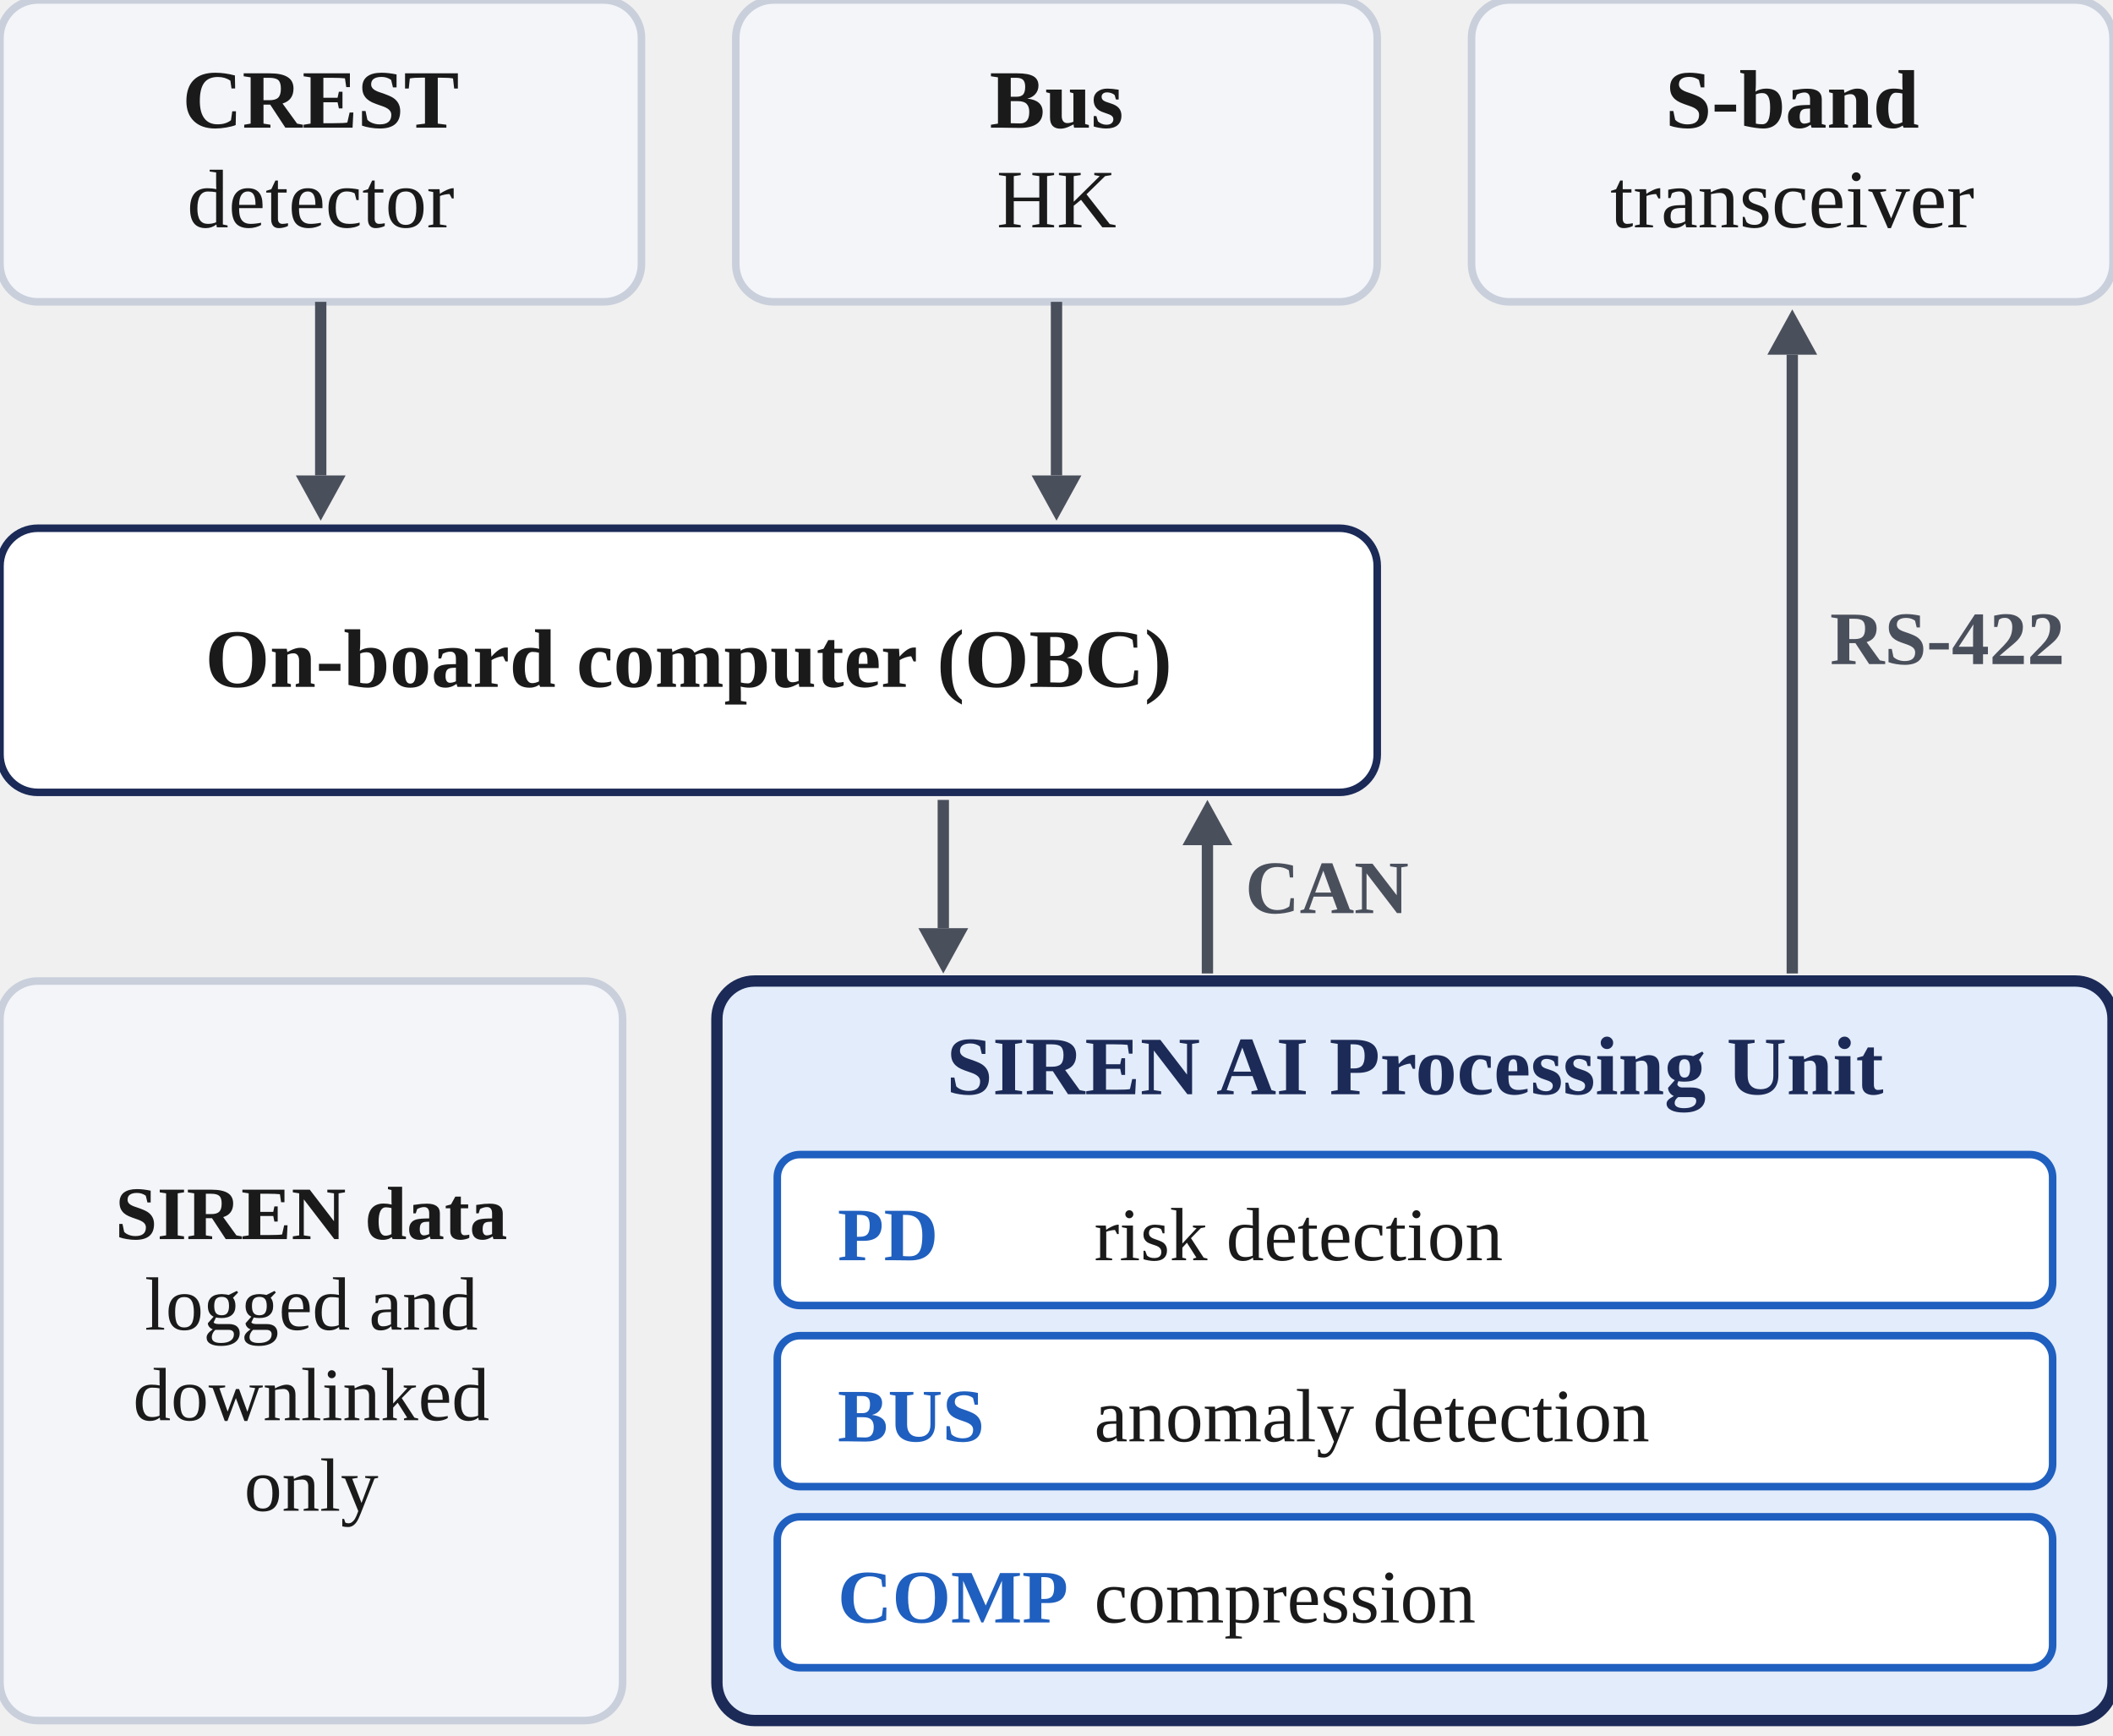
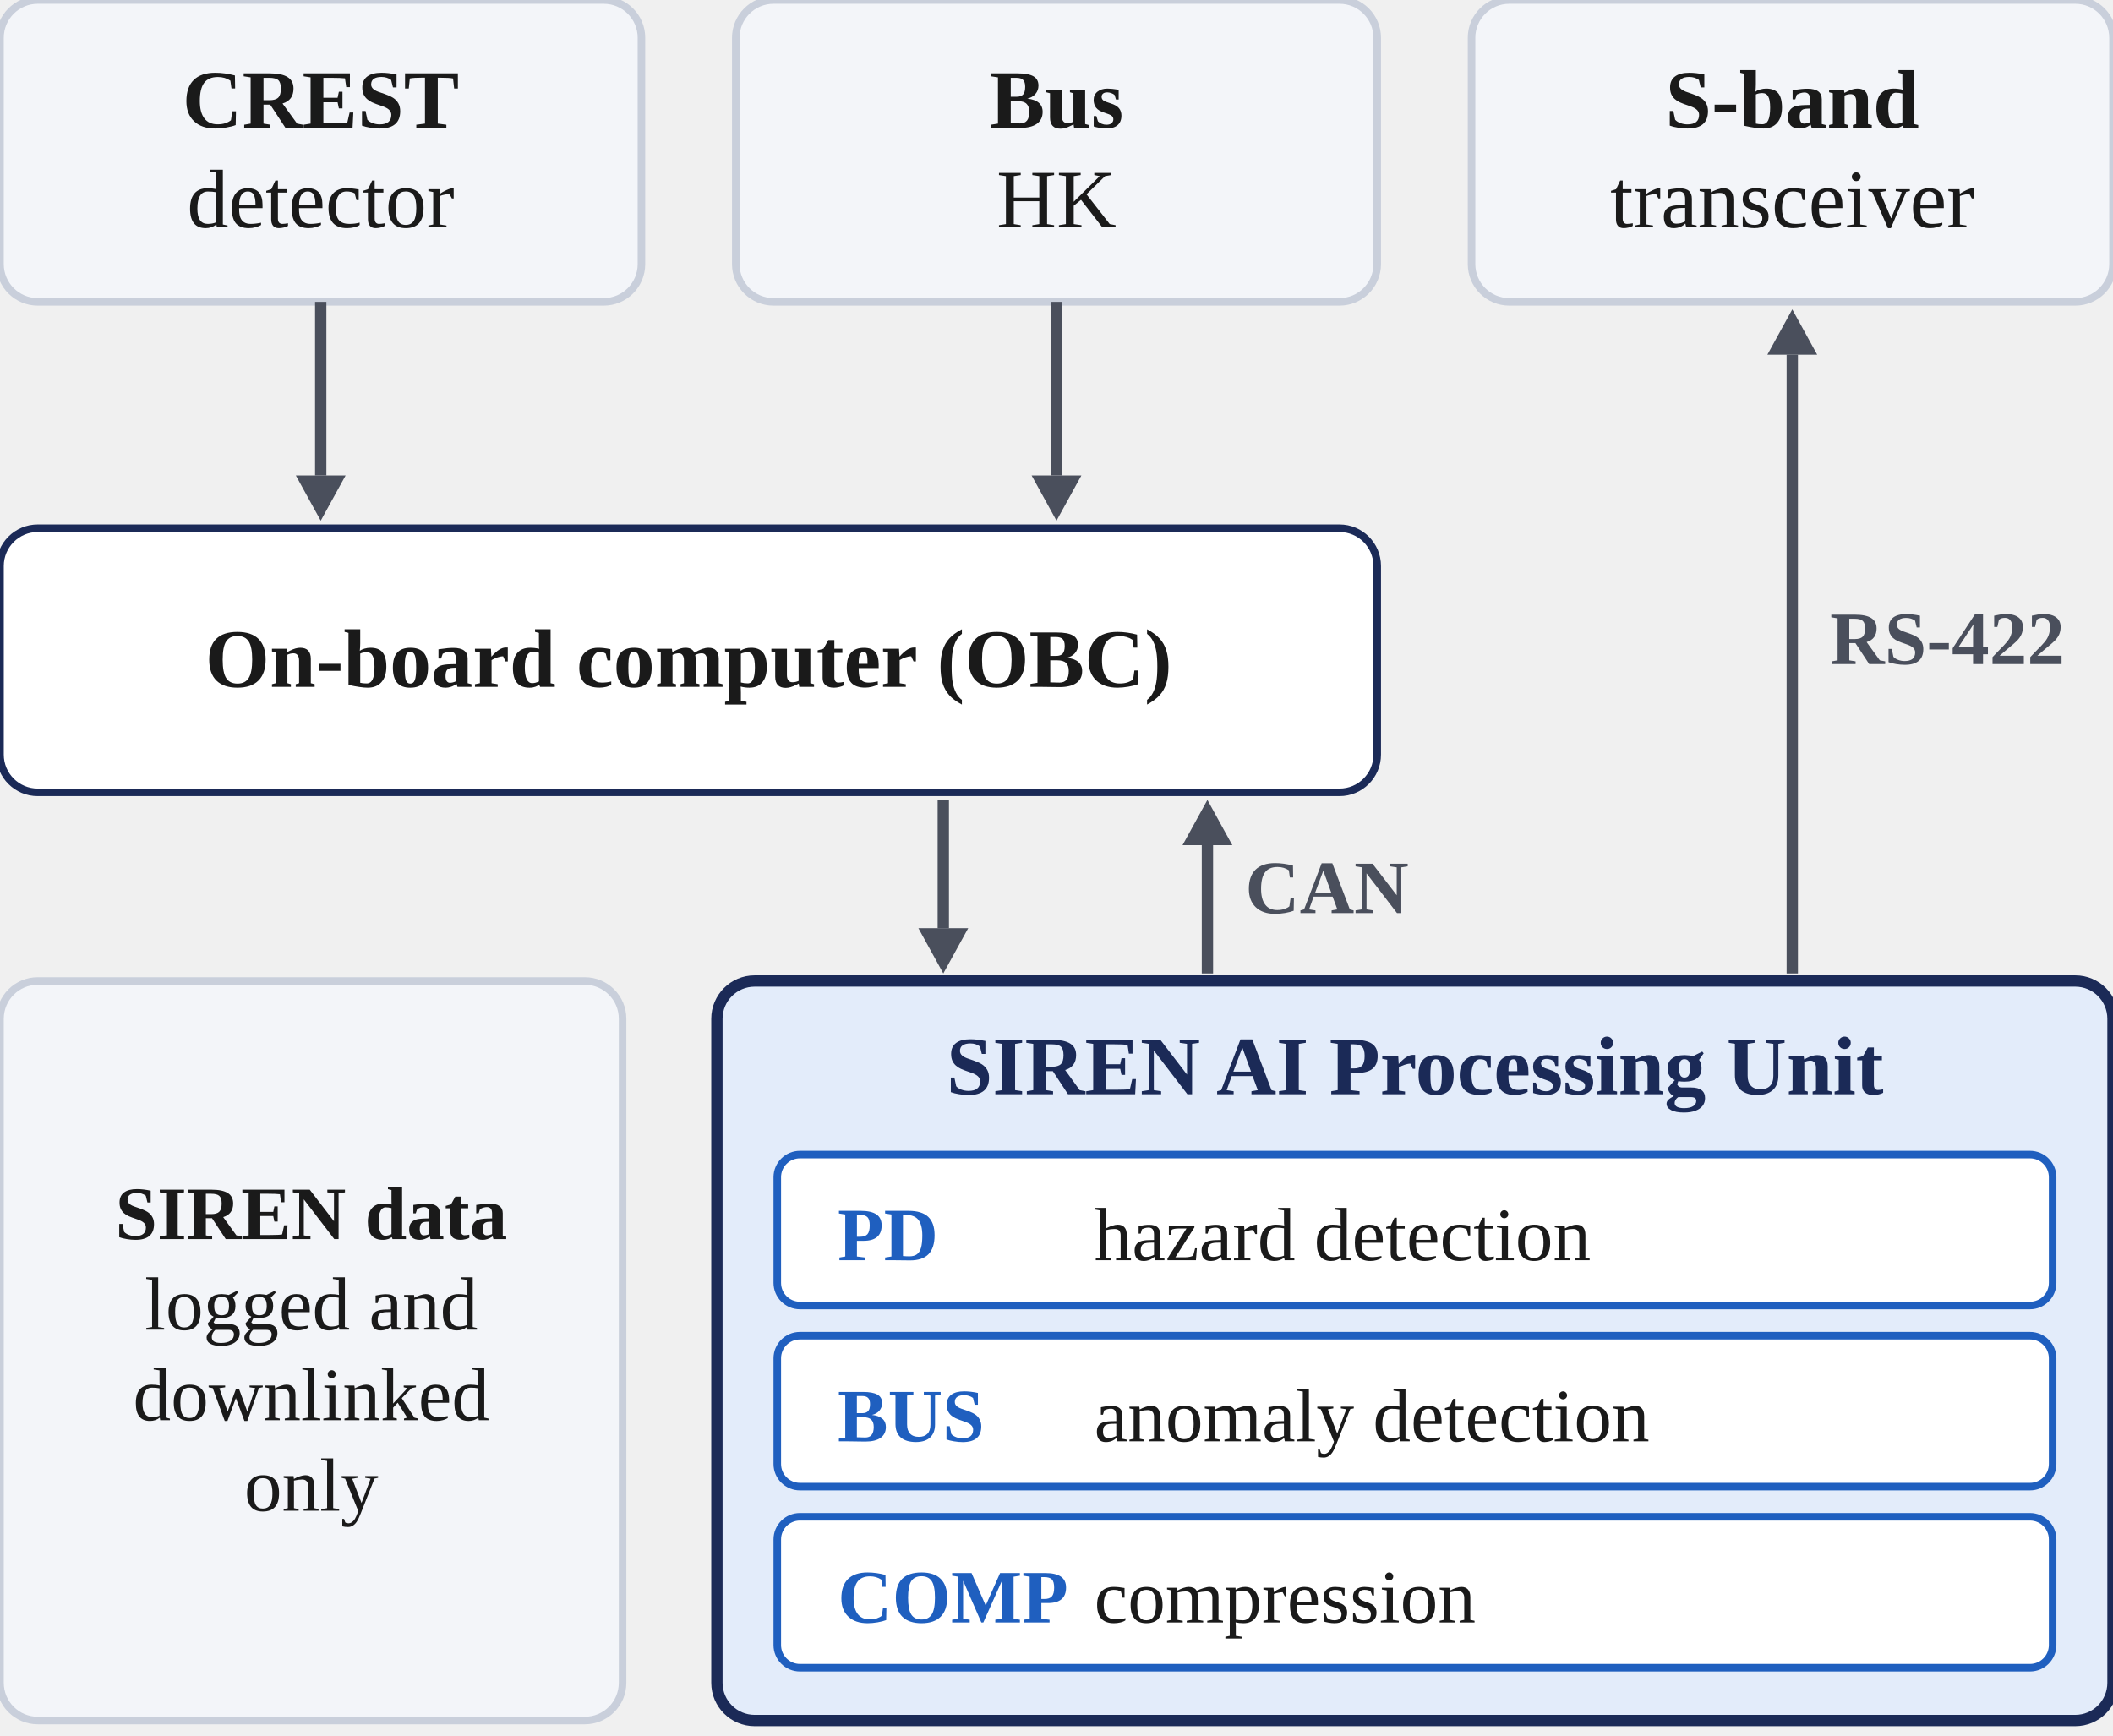
<svg xmlns="http://www.w3.org/2000/svg" width="560" height="460" viewBox="0 0 560 460">
  <rect x="0" y="0" width="170" height="80" rx="10" fill="#f3f5f9" stroke="#c9cfdb" stroke-width="2" />
  <text x="85" y="33.84" font-family="Cambria, Georgia, Times New Roman, serif" font-size="22" font-weight="700" fill="#1a1a1a" text-anchor="middle">CREST</text>
  <text x="85" y="60.24" font-family="Cambria, Georgia, Times New Roman, serif" font-size="22" font-weight="400" fill="#1a1a1a" text-anchor="middle">detector</text>
  <rect x="195" y="0" width="170" height="80" rx="10" fill="#f3f5f9" stroke="#c9cfdb" stroke-width="2" />
  <text x="280" y="33.84" font-family="Cambria, Georgia, Times New Roman, serif" font-size="22" font-weight="700" fill="#1a1a1a" text-anchor="middle">Bus</text>
  <text x="280" y="60.24" font-family="Cambria, Georgia, Times New Roman, serif" font-size="22" font-weight="400" fill="#1a1a1a" text-anchor="middle">HK</text>
  <rect x="390" y="0" width="170" height="80" rx="10" fill="#f3f5f9" stroke="#c9cfdb" stroke-width="2" />
  <text x="475" y="33.84" font-family="Cambria, Georgia, Times New Roman, serif" font-size="22" font-weight="700" fill="#1a1a1a" text-anchor="middle">S-band</text>
  <text x="475" y="60.24" font-family="Cambria, Georgia, Times New Roman, serif" font-size="22" font-weight="400" fill="#1a1a1a" text-anchor="middle">transceiver</text>
  <rect x="0" y="140" width="365" height="70" rx="10" fill="#ffffff" stroke="#1b2a57" stroke-width="2" />
  <text x="182.5" y="182.04" font-family="Cambria, Georgia, Times New Roman, serif" font-size="22" font-weight="700" fill="#1a1a1a" text-anchor="middle">On-board computer (OBC)</text>
  <line x1="85" y1="80" x2="85" y2="126" stroke="#4a4f5c" stroke-width="3" />
  <polygon points="85,138 91.6,126.0 78.4,126.0" fill="#4a4f5c" />
  <line x1="280" y1="80" x2="280" y2="126" stroke="#4a4f5c" stroke-width="3" />
  <polygon points="280,138 286.6,126.0 273.4,126.0" fill="#4a4f5c" />
  <rect x="190" y="260" width="370" height="196" rx="10" fill="#e3ecfa" stroke="#1b2a57" stroke-width="3" />
  <text x="375" y="290" font-family="Cambria, Georgia, Times New Roman, serif" font-size="22" font-weight="700" fill="#1b2a57" text-anchor="middle">SIREN AI Processing Unit</text>
  <rect x="206" y="306" width="338" height="40" rx="6" fill="#ffffff" stroke="#1f5fbf" stroke-width="2" />
  <text x="222" y="334" font-family="Cambria, Georgia, Times New Roman, serif" font-size="20" font-weight="700" fill="#1f5fbf" text-anchor="start">PD</text>
-   <text x="290" y="334" font-family="Cambria, Georgia, Times New Roman, serif" font-size="20" font-weight="400" fill="#1a1a1a" text-anchor="start">risk detection</text>
+   <text x="290" y="334" font-family="Cambria, Georgia, Times New Roman, serif" font-size="20" font-weight="400" fill="#1a1a1a" text-anchor="start">hazard detection</text>
  <rect x="206" y="354" width="338" height="40" rx="6" fill="#ffffff" stroke="#1f5fbf" stroke-width="2" />
  <text x="222" y="382" font-family="Cambria, Georgia, Times New Roman, serif" font-size="20" font-weight="700" fill="#1f5fbf" text-anchor="start">BUS</text>
  <text x="290" y="382" font-family="Cambria, Georgia, Times New Roman, serif" font-size="20" font-weight="400" fill="#1a1a1a" text-anchor="start">anomaly detection</text>
  <rect x="206" y="402" width="338" height="40" rx="6" fill="#ffffff" stroke="#1f5fbf" stroke-width="2" />
  <text x="222" y="430" font-family="Cambria, Georgia, Times New Roman, serif" font-size="20" font-weight="700" fill="#1f5fbf" text-anchor="start">COMP</text>
  <text x="290" y="430" font-family="Cambria, Georgia, Times New Roman, serif" font-size="20" font-weight="400" fill="#1a1a1a" text-anchor="start">compression</text>
  <line x1="250" y1="212" x2="250" y2="246" stroke="#4a4f5c" stroke-width="3" />
  <polygon points="250,258 256.6,246.0 243.4,246.0" fill="#4a4f5c" />
  <line x1="320" y1="258" x2="320" y2="224" stroke="#4a4f5c" stroke-width="3" />
  <polygon points="320,212 313.4,224.0 326.6,224.0" fill="#4a4f5c" />
  <text x="330" y="242" font-family="Cambria, Georgia, Times New Roman, serif" font-size="20" font-weight="700" fill="#4a4f5c" text-anchor="start">CAN</text>
  <line x1="475" y1="258" x2="475" y2="94" stroke="#4a4f5c" stroke-width="3" />
  <polygon points="475,82 468.4,94.0 481.6,94.0" fill="#4a4f5c" />
  <text x="485" y="176" font-family="Cambria, Georgia, Times New Roman, serif" font-size="20" font-weight="700" fill="#4a4f5c" text-anchor="start">RS-422</text>
  <rect x="0" y="260" width="165" height="196" rx="10" fill="#f3f5f9" stroke="#c9cfdb" stroke-width="2" />
  <text x="82.5" y="328.4" font-family="Cambria, Georgia, Times New Roman, serif" font-size="20" font-weight="700" fill="#1a1a1a" text-anchor="middle">SIREN data</text>
  <text x="82.5" y="352.4" font-family="Cambria, Georgia, Times New Roman, serif" font-size="20" font-weight="400" fill="#1a1a1a" text-anchor="middle">logged and</text>
  <text x="82.5" y="376.4" font-family="Cambria, Georgia, Times New Roman, serif" font-size="20" font-weight="400" fill="#1a1a1a" text-anchor="middle">downlinked</text>
  <text x="82.5" y="400.4" font-family="Cambria, Georgia, Times New Roman, serif" font-size="20" font-weight="400" fill="#1a1a1a" text-anchor="middle">only</text>
</svg>
